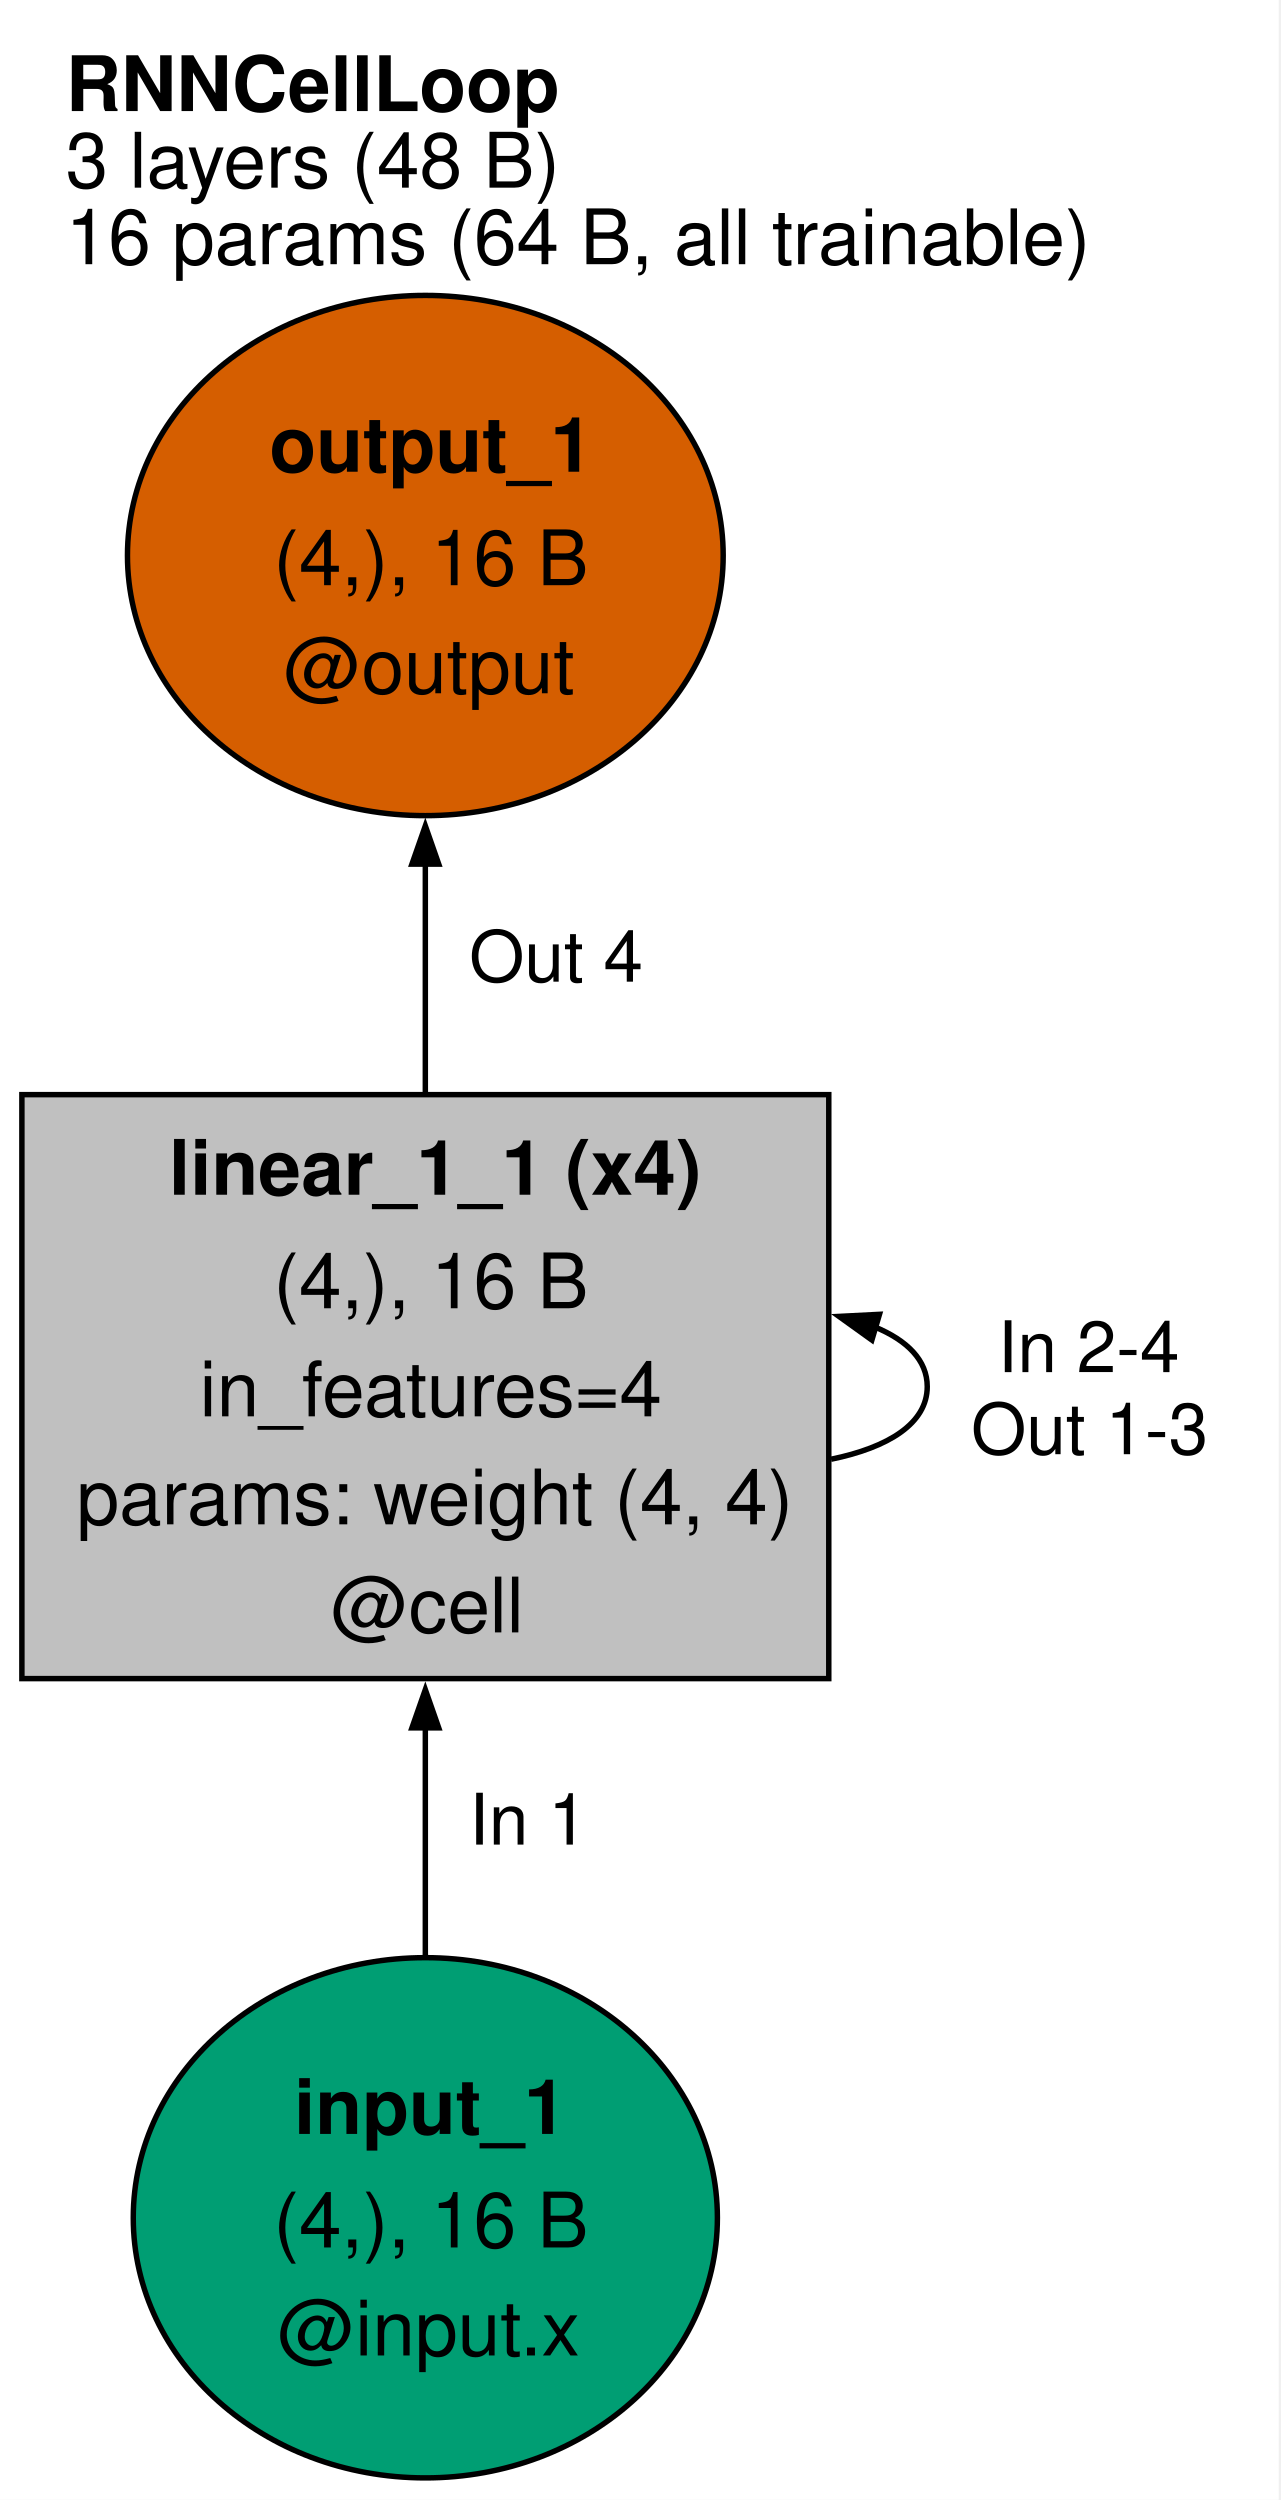
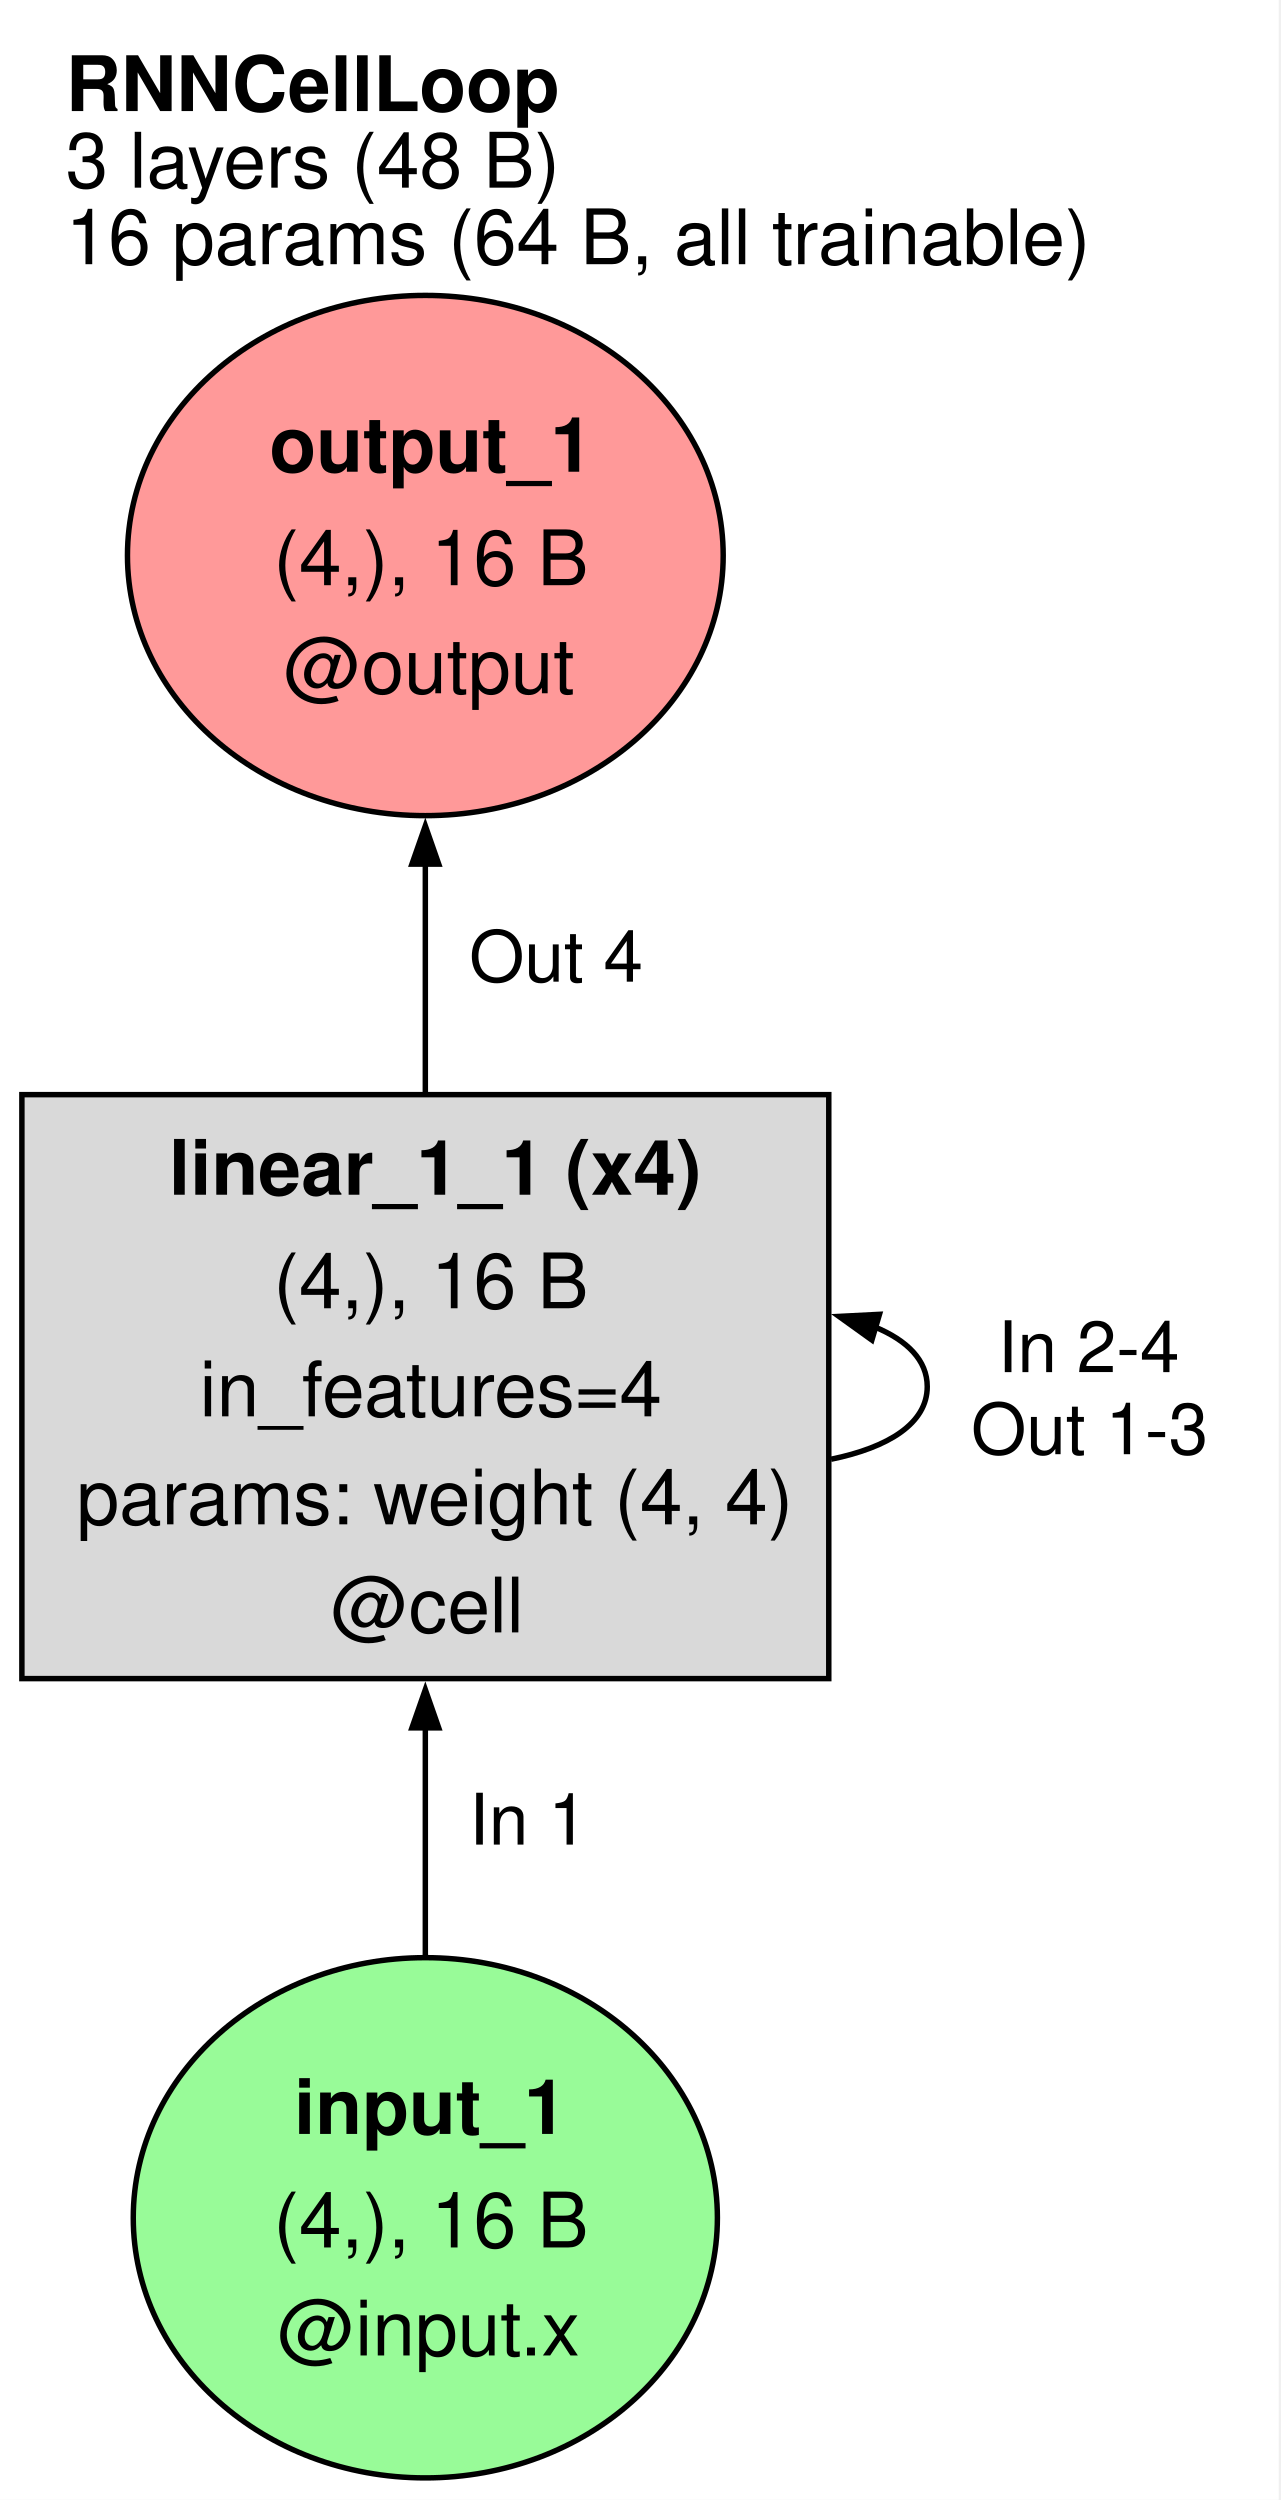
<svg xmlns="http://www.w3.org/2000/svg" width="234pt" height="457pt" viewBox="0.00 0.00 234.00 457.00">
  <g id="graph0" class="graph" transform="scale(1 1) rotate(0) translate(4 452.96)">
    <polygon fill="white" stroke="none" points="-4,4 -4,-452.96 229.75,-452.96 229.75,4 -4,4" />
    <text xml:space="preserve" text-anchor="start" x="8" y="-432.66" font-family="Helvetica,sans-Serif" font-weight="bold" font-size="14.00">RNNCellLoop</text>
    <text xml:space="preserve" text-anchor="start" x="8" y="-418.66" font-family="Helvetica,sans-Serif" font-size="14.00">3 layers (48 B)</text>
    <text xml:space="preserve" text-anchor="start" x="8" y="-404.66" font-family="Helvetica,sans-Serif" font-size="14.00">16 params (64 B, all trainable)</text>
    <g id="node1" class="node">
-       <ellipse fill="#009e73" stroke="black" cx="73.75" cy="-47.55" rx="53.39" ry="47.55" />
+       <ellipse fill="#98fb98" stroke="black" cx="73.75" cy="-47.55" rx="53.39" ry="47.55" />
      <text xml:space="preserve" text-anchor="start" x="49.75" y="-62.88" font-family="Helvetica,sans-Serif" font-weight="bold" font-size="14.00">input_1</text>
      <text xml:space="preserve" text-anchor="start" x="46" y="-42.13" font-family="Helvetica,sans-Serif" font-size="14.00">(4,), 16 B</text>
      <text xml:space="preserve" text-anchor="start" x="46.75" y="-22.38" font-family="Helvetica,sans-Serif" font-size="14.00">@input.x</text>
    </g>
    <g id="node2" class="node">
-       <polygon fill="#c0c0c0" stroke="black" points="147.5,-252.86 0,-252.86 0,-146.11 147.5,-146.11 147.5,-252.86" />
+       <polygon fill="#d9d9d9" stroke="black" points="147.5,-252.86 0,-252.86 0,-146.11 147.5,-146.11 147.5,-252.86" />
      <text xml:space="preserve" text-anchor="start" x="26.88" y="-234.56" font-family="Helvetica,sans-Serif" font-weight="bold" font-size="14.00">linear_1_1 (x4)</text>
      <text xml:space="preserve" text-anchor="start" x="46" y="-213.81" font-family="Helvetica,sans-Serif" font-size="14.00">(4,), 16 B</text>
      <text xml:space="preserve" text-anchor="start" x="32.5" y="-194.06" font-family="Helvetica,sans-Serif" font-size="14.00">in_features=4</text>
      <text xml:space="preserve" text-anchor="start" x="10" y="-174.31" font-family="Helvetica,sans-Serif" font-size="14.00">params: weight (4, 4)</text>
      <text xml:space="preserve" text-anchor="start" x="56.5" y="-154.56" font-family="Helvetica,sans-Serif" font-size="14.00">@cell</text>
    </g>
    <g id="edge1" class="edge">
      <path fill="none" stroke="black" d="M73.75,-95.58C73.75,-108.86 73.75,-123.51 73.75,-137.48" />
      <polygon fill="black" stroke="black" points="71.3,-137.1 73.75,-144.1 76.2,-137.1 71.3,-137.1" />
      <text xml:space="preserve" text-anchor="start" x="81.75" y="-115.76" font-family="Helvetica,sans-Serif" font-size="13.00">In 1</text>
    </g>
    <g id="edge2" class="edge">
      <path fill="none" stroke="black" d="M147.91,-186.21C158.44,-188.36 165.5,-192.78 165.5,-199.48 165.5,-204.3 161.85,-207.94 155.89,-210.4" />
      <polygon fill="black" stroke="black" points="155.38,-208 149.36,-212.32 156.77,-212.7 155.38,-208" />
      <text xml:space="preserve" text-anchor="start" x="178.38" y="-202.13" font-family="Helvetica,sans-Serif" font-size="13.00">In 2-4</text>
      <text xml:space="preserve" text-anchor="start" x="173.5" y="-187.13" font-family="Helvetica,sans-Serif" font-size="13.00">Out 1-3</text>
    </g>
    <g id="node3" class="node">
-       <ellipse fill="#d55e00" stroke="black" cx="73.75" cy="-351.41" rx="54.45" ry="47.55" />
+       <ellipse fill="#ff9999" stroke="black" cx="73.75" cy="-351.41" rx="54.45" ry="47.55" />
      <text xml:space="preserve" text-anchor="start" x="45.25" y="-366.73" font-family="Helvetica,sans-Serif" font-weight="bold" font-size="14.00">output_1</text>
      <text xml:space="preserve" text-anchor="start" x="46" y="-345.98" font-family="Helvetica,sans-Serif" font-size="14.00">(4,), 16 B</text>
      <text xml:space="preserve" text-anchor="start" x="47.88" y="-326.23" font-family="Helvetica,sans-Serif" font-size="14.00">@output</text>
    </g>
    <g id="edge3" class="edge">
      <path fill="none" stroke="black" d="M73.75,-253.34C73.75,-266.88 73.75,-281.49 73.75,-295.15" />
      <polygon fill="black" stroke="black" points="71.3,-295 73.75,-302 76.2,-295 71.3,-295" />
      <text xml:space="preserve" text-anchor="start" x="81.75" y="-273.51" font-family="Helvetica,sans-Serif" font-size="13.00">Out 4</text>
    </g>
  </g>
</svg>
